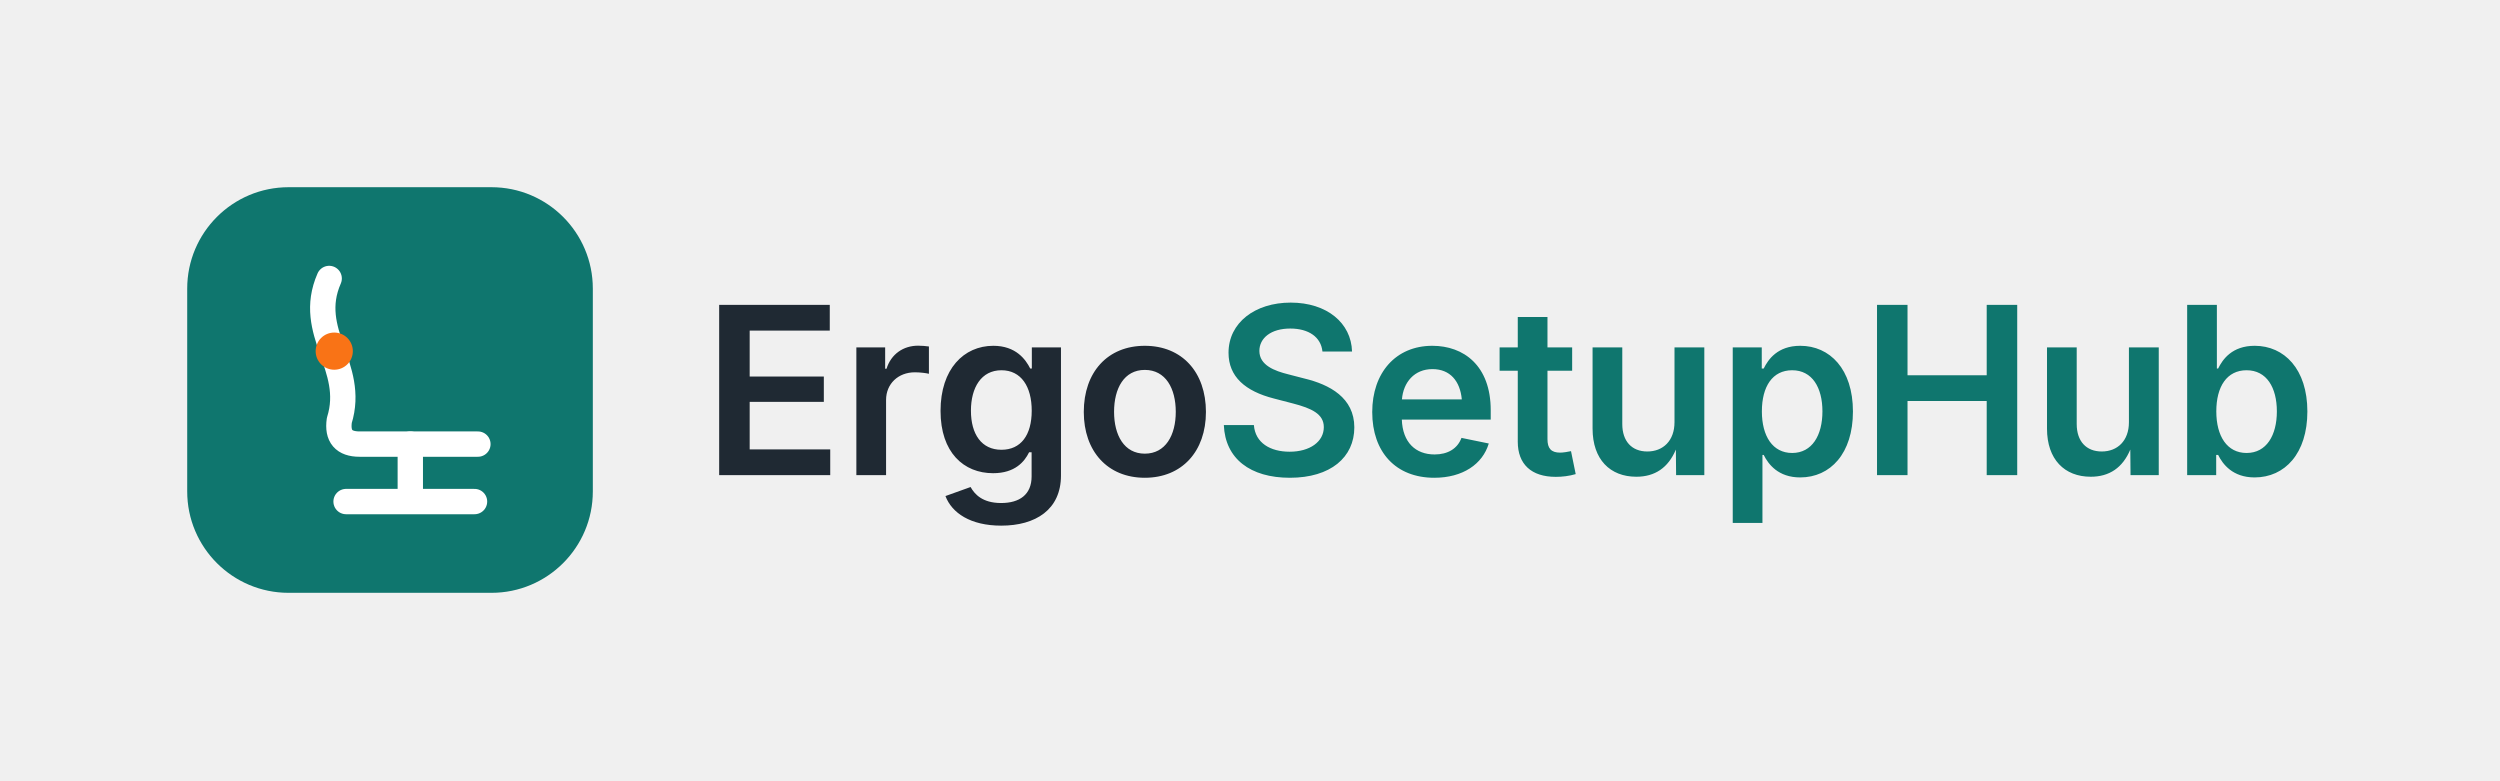
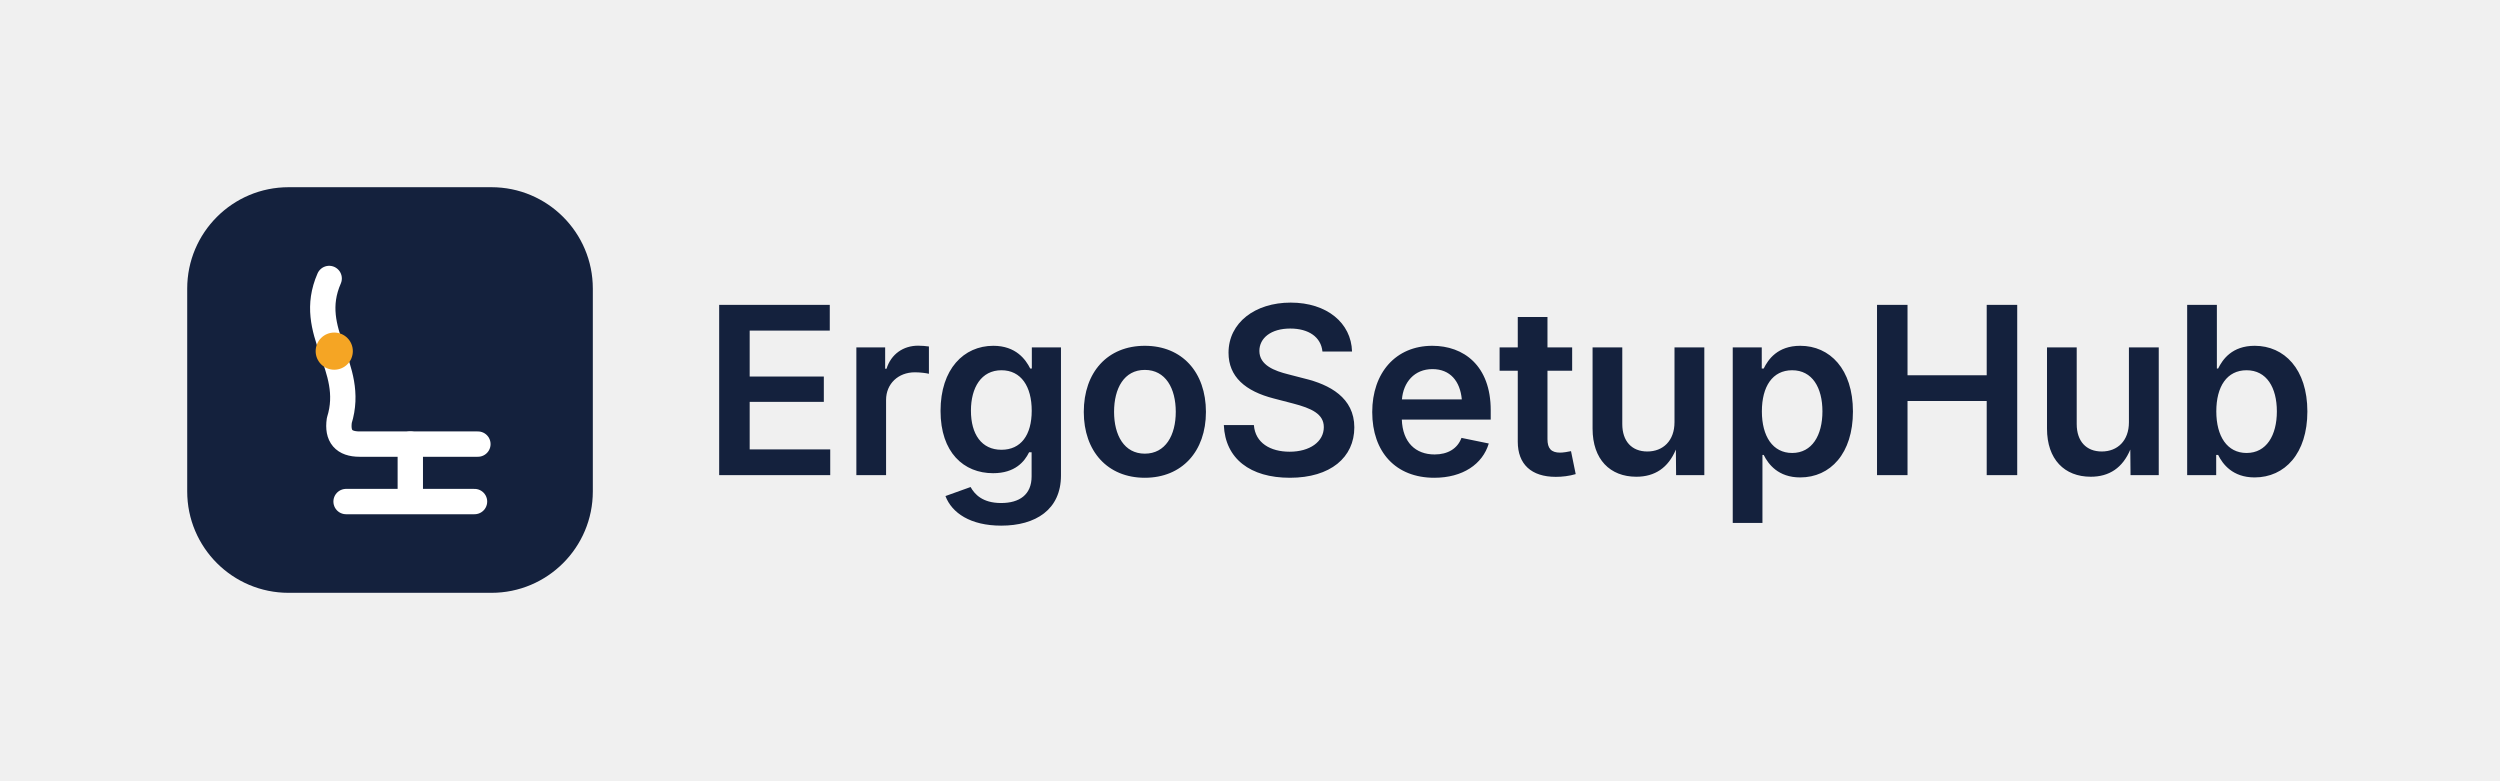
<svg xmlns="http://www.w3.org/2000/svg" viewBox="0 0 641 200" width="641" height="200">
  <g transform="translate(48 48.0) scale(0.8666667)">
-     <rect width="120" height="120" rx="30" fill="#0F766E" />
+     <rect width="120" height="120" rx="30" fill="#14213D" />
    <g fill="none" stroke="#FFFFFF" stroke-width="7.5" stroke-linecap="round" stroke-linejoin="round">
      <path d="M42 27 C35 43 50 53 45 69 Q44 76 51 76 H86" />
      <path d="M66 76 V93 M47 93 H85" />
    </g>
-     <circle cx="43.5" cy="48.5" r="5.5" fill="#F97316" />
+     <circle cx="43.5" cy="48.5" r="5.5" fill="#F5A524" />
  </g>
-   <path d="M184.395 121.826H212.871V115.234H192.217V103.047H211.23V96.543H192.217V84.766H212.754V78.174H184.395Z M219.571 121.826H227.188V102.549C227.188 98.389 230.323 95.459 234.571 95.459C235.919 95.459 237.53 95.664 238.175 95.84V88.838C237.442 88.721 236.241 88.633 235.391 88.633C231.641 88.633 228.477 90.771 227.305 94.551H226.954V89.072H219.571Z M256.711 134.775C265.529 134.775 272.033 130.674 272.033 121.914V89.072H264.562V94.492H264.152C262.98 92.178 260.49 88.662 254.689 88.662C247.13 88.662 241.154 94.609 241.154 105.361C241.154 116.025 247.101 121.328 254.63 121.328C260.285 121.328 262.687 118.34 263.859 115.967H264.504V122.148C264.504 126.836 261.398 128.975 256.681 128.975C251.906 128.975 249.884 126.719 248.859 124.873L242.414 127.188C244.054 131.523 248.83 134.775 256.711 134.775ZM256.769 115.322C251.671 115.322 248.947 111.338 248.947 105.303C248.947 99.355 251.613 94.932 256.769 94.932C261.808 94.932 264.533 99.092 264.533 105.303C264.533 111.572 261.75 115.322 256.769 115.322Z M293.528 122.5C303.079 122.5 309.202 115.703 309.202 105.625C309.202 95.43 303.079 88.662 293.528 88.662C283.977 88.662 277.883 95.43 277.883 105.625C277.883 115.703 283.977 122.5 293.528 122.5ZM293.528 116.318C288.225 116.318 285.647 111.572 285.647 105.596C285.647 99.561 288.225 94.844 293.528 94.844C298.86 94.844 301.467 99.561 301.467 105.596C301.467 111.572 298.86 116.318 293.528 116.318Z" fill="#1F2933" />
-   <path d="M330.726 122.5C341.155 122.5 347.249 117.256 347.249 109.58C347.249 101.963 340.892 98.594 334.417 97.041L330.345 95.986C326.8 95.107 322.904 93.643 322.904 89.98C322.904 86.67 325.892 84.238 330.814 84.238C335.53 84.238 338.695 86.406 339.075 90.127H346.663C346.458 82.832 340.247 77.588 330.931 77.588C321.79 77.588 314.993 82.744 314.993 90.449C314.993 96.602 319.3 100.293 326.595 102.168L331.546 103.457C336.263 104.688 339.427 106.123 339.427 109.521C339.427 113.271 335.823 115.82 330.667 115.82C325.745 115.82 321.849 113.594 321.497 108.994H313.792C314.144 117.607 320.56 122.5 330.726 122.5Z M367.748 122.5C375.043 122.5 380.141 119.014 381.723 113.711L374.721 112.275C373.695 115.059 371.176 116.523 367.836 116.523C362.943 116.523 359.633 113.418 359.428 107.588H382.221V105.186C382.221 93.701 375.248 88.662 367.25 88.662C357.875 88.662 351.84 95.576 351.84 105.654C351.84 115.908 357.875 122.5 367.748 122.5ZM359.457 102.402C359.809 98.037 362.621 94.639 367.279 94.639C371.82 94.639 374.369 97.715 374.809 102.402Z M403.1 89.072H396.772V81.279H389.155V89.072H384.497V95.049H389.155V113.242C389.155 119.043 392.641 122.266 398.911 122.266C400.522 122.266 402.339 122.061 404.009 121.562L402.807 115.674C402.075 115.85 400.727 116.055 400.024 116.055C397.71 116.055 396.772 114.971 396.772 112.598V95.049H403.1Z M419.556 122.236C424.302 122.236 427.73 119.951 429.693 115.264L429.752 121.826H436.988V89.072H429.341V108.262C429.341 113.008 426.412 115.762 422.369 115.762C418.384 115.762 415.953 113.125 415.953 108.73V89.072H408.336V109.902C408.336 117.783 412.818 122.236 419.556 122.236Z M444.274 134.072H451.891V116.641H452.213C453.385 119.014 455.934 122.412 461.559 122.412C469.323 122.412 475.094 116.26 475.094 105.508C475.094 94.609 469.147 88.662 461.588 88.662C455.758 88.662 453.356 92.178 452.213 94.492H451.715V89.072H444.274ZM459.508 116.143C454.528 116.143 451.745 111.865 451.745 105.479C451.745 99.092 454.469 94.932 459.508 94.932C464.664 94.932 467.272 99.385 467.272 105.479C467.272 111.631 464.606 116.143 459.508 116.143Z M481.267 121.826H489.089V102.812H509.392V121.826H517.214V78.174H509.392V96.221H489.089V78.174H481.267Z M536.072 122.236C540.818 122.236 544.246 119.951 546.209 115.264L546.268 121.826H553.504V89.072H545.857V108.262C545.857 113.008 542.928 115.762 538.885 115.762C534.9 115.762 532.469 113.125 532.469 108.73V89.072H524.852V109.902C524.852 117.783 529.334 122.236 536.072 122.236Z M578.075 122.412C585.839 122.412 591.61 116.26 591.61 105.508C591.61 94.609 585.663 88.662 578.104 88.662C572.274 88.662 569.872 92.178 568.729 94.492H568.407V78.174H560.79V121.826H568.231V116.641H568.729C569.901 119.014 572.45 122.412 578.075 122.412ZM576.024 116.143C571.044 116.143 568.261 111.865 568.261 105.479C568.261 99.092 570.985 94.932 576.024 94.932C581.18 94.932 583.788 99.385 583.788 105.479C583.788 111.631 581.122 116.143 576.024 116.143Z" fill="#0F766E" />
+   <path d="M184.395 121.826H212.871V115.234H192.217V103.047H211.23V96.543H192.217V84.766H212.754V78.174H184.395Z M219.571 121.826H227.188V102.549C227.188 98.389 230.323 95.459 234.571 95.459C235.919 95.459 237.53 95.664 238.175 95.84V88.838C237.442 88.721 236.241 88.633 235.391 88.633C231.641 88.633 228.477 90.771 227.305 94.551H226.954V89.072H219.571Z M256.711 134.775C265.529 134.775 272.033 130.674 272.033 121.914V89.072H264.562V94.492H264.152C262.98 92.178 260.49 88.662 254.689 88.662C247.13 88.662 241.154 94.609 241.154 105.361C241.154 116.025 247.101 121.328 254.63 121.328C260.285 121.328 262.687 118.34 263.859 115.967H264.504V122.148C264.504 126.836 261.398 128.975 256.681 128.975C251.906 128.975 249.884 126.719 248.859 124.873L242.414 127.188C244.054 131.523 248.83 134.775 256.711 134.775ZM256.769 115.322C251.671 115.322 248.947 111.338 248.947 105.303C248.947 99.355 251.613 94.932 256.769 94.932C261.808 94.932 264.533 99.092 264.533 105.303C264.533 111.572 261.75 115.322 256.769 115.322Z M293.528 122.5C303.079 122.5 309.202 115.703 309.202 105.625C309.202 95.43 303.079 88.662 293.528 88.662C283.977 88.662 277.883 95.43 277.883 105.625C277.883 115.703 283.977 122.5 293.528 122.5ZM293.528 116.318C288.225 116.318 285.647 111.572 285.647 105.596C285.647 99.561 288.225 94.844 293.528 94.844C298.86 94.844 301.467 99.561 301.467 105.596C301.467 111.572 298.86 116.318 293.528 116.318Z" fill="#14213D" />
+   <path d="M330.726 122.5C341.155 122.5 347.249 117.256 347.249 109.58C347.249 101.963 340.892 98.594 334.417 97.041L330.345 95.986C326.8 95.107 322.904 93.643 322.904 89.98C322.904 86.67 325.892 84.238 330.814 84.238C335.53 84.238 338.695 86.406 339.075 90.127H346.663C346.458 82.832 340.247 77.588 330.931 77.588C321.79 77.588 314.993 82.744 314.993 90.449C314.993 96.602 319.3 100.293 326.595 102.168L331.546 103.457C336.263 104.688 339.427 106.123 339.427 109.521C339.427 113.271 335.823 115.82 330.667 115.82C325.745 115.82 321.849 113.594 321.497 108.994H313.792C314.144 117.607 320.56 122.5 330.726 122.5Z M367.748 122.5C375.043 122.5 380.141 119.014 381.723 113.711L374.721 112.275C373.695 115.059 371.176 116.523 367.836 116.523C362.943 116.523 359.633 113.418 359.428 107.588H382.221V105.186C382.221 93.701 375.248 88.662 367.25 88.662C357.875 88.662 351.84 95.576 351.84 105.654C351.84 115.908 357.875 122.5 367.748 122.5ZM359.457 102.402C359.809 98.037 362.621 94.639 367.279 94.639C371.82 94.639 374.369 97.715 374.809 102.402Z M403.1 89.072H396.772V81.279H389.155V89.072H384.497V95.049H389.155V113.242C389.155 119.043 392.641 122.266 398.911 122.266C400.522 122.266 402.339 122.061 404.009 121.562L402.807 115.674C402.075 115.85 400.727 116.055 400.024 116.055C397.71 116.055 396.772 114.971 396.772 112.598V95.049H403.1Z M419.556 122.236C424.302 122.236 427.73 119.951 429.693 115.264L429.752 121.826H436.988V89.072H429.341V108.262C429.341 113.008 426.412 115.762 422.369 115.762C418.384 115.762 415.953 113.125 415.953 108.73V89.072H408.336V109.902C408.336 117.783 412.818 122.236 419.556 122.236Z M444.274 134.072H451.891V116.641H452.213C453.385 119.014 455.934 122.412 461.559 122.412C469.323 122.412 475.094 116.26 475.094 105.508C475.094 94.609 469.147 88.662 461.588 88.662C455.758 88.662 453.356 92.178 452.213 94.492H451.715V89.072H444.274ZM459.508 116.143C454.528 116.143 451.745 111.865 451.745 105.479C451.745 99.092 454.469 94.932 459.508 94.932C464.664 94.932 467.272 99.385 467.272 105.479C467.272 111.631 464.606 116.143 459.508 116.143Z M481.267 121.826H489.089V102.812H509.392V121.826H517.214V78.174H509.392V96.221H489.089V78.174H481.267Z M536.072 122.236C540.818 122.236 544.246 119.951 546.209 115.264L546.268 121.826H553.504V89.072H545.857V108.262C545.857 113.008 542.928 115.762 538.885 115.762C534.9 115.762 532.469 113.125 532.469 108.73V89.072H524.852V109.902C524.852 117.783 529.334 122.236 536.072 122.236Z M578.075 122.412C585.839 122.412 591.61 116.26 591.61 105.508C591.61 94.609 585.663 88.662 578.104 88.662C572.274 88.662 569.872 92.178 568.729 94.492H568.407V78.174H560.79V121.826H568.231V116.641H568.729C569.901 119.014 572.45 122.412 578.075 122.412ZM576.024 116.143C571.044 116.143 568.261 111.865 568.261 105.479C568.261 99.092 570.985 94.932 576.024 94.932C581.18 94.932 583.788 99.385 583.788 105.479C583.788 111.631 581.122 116.143 576.024 116.143Z" fill="#14213D" />
</svg>
